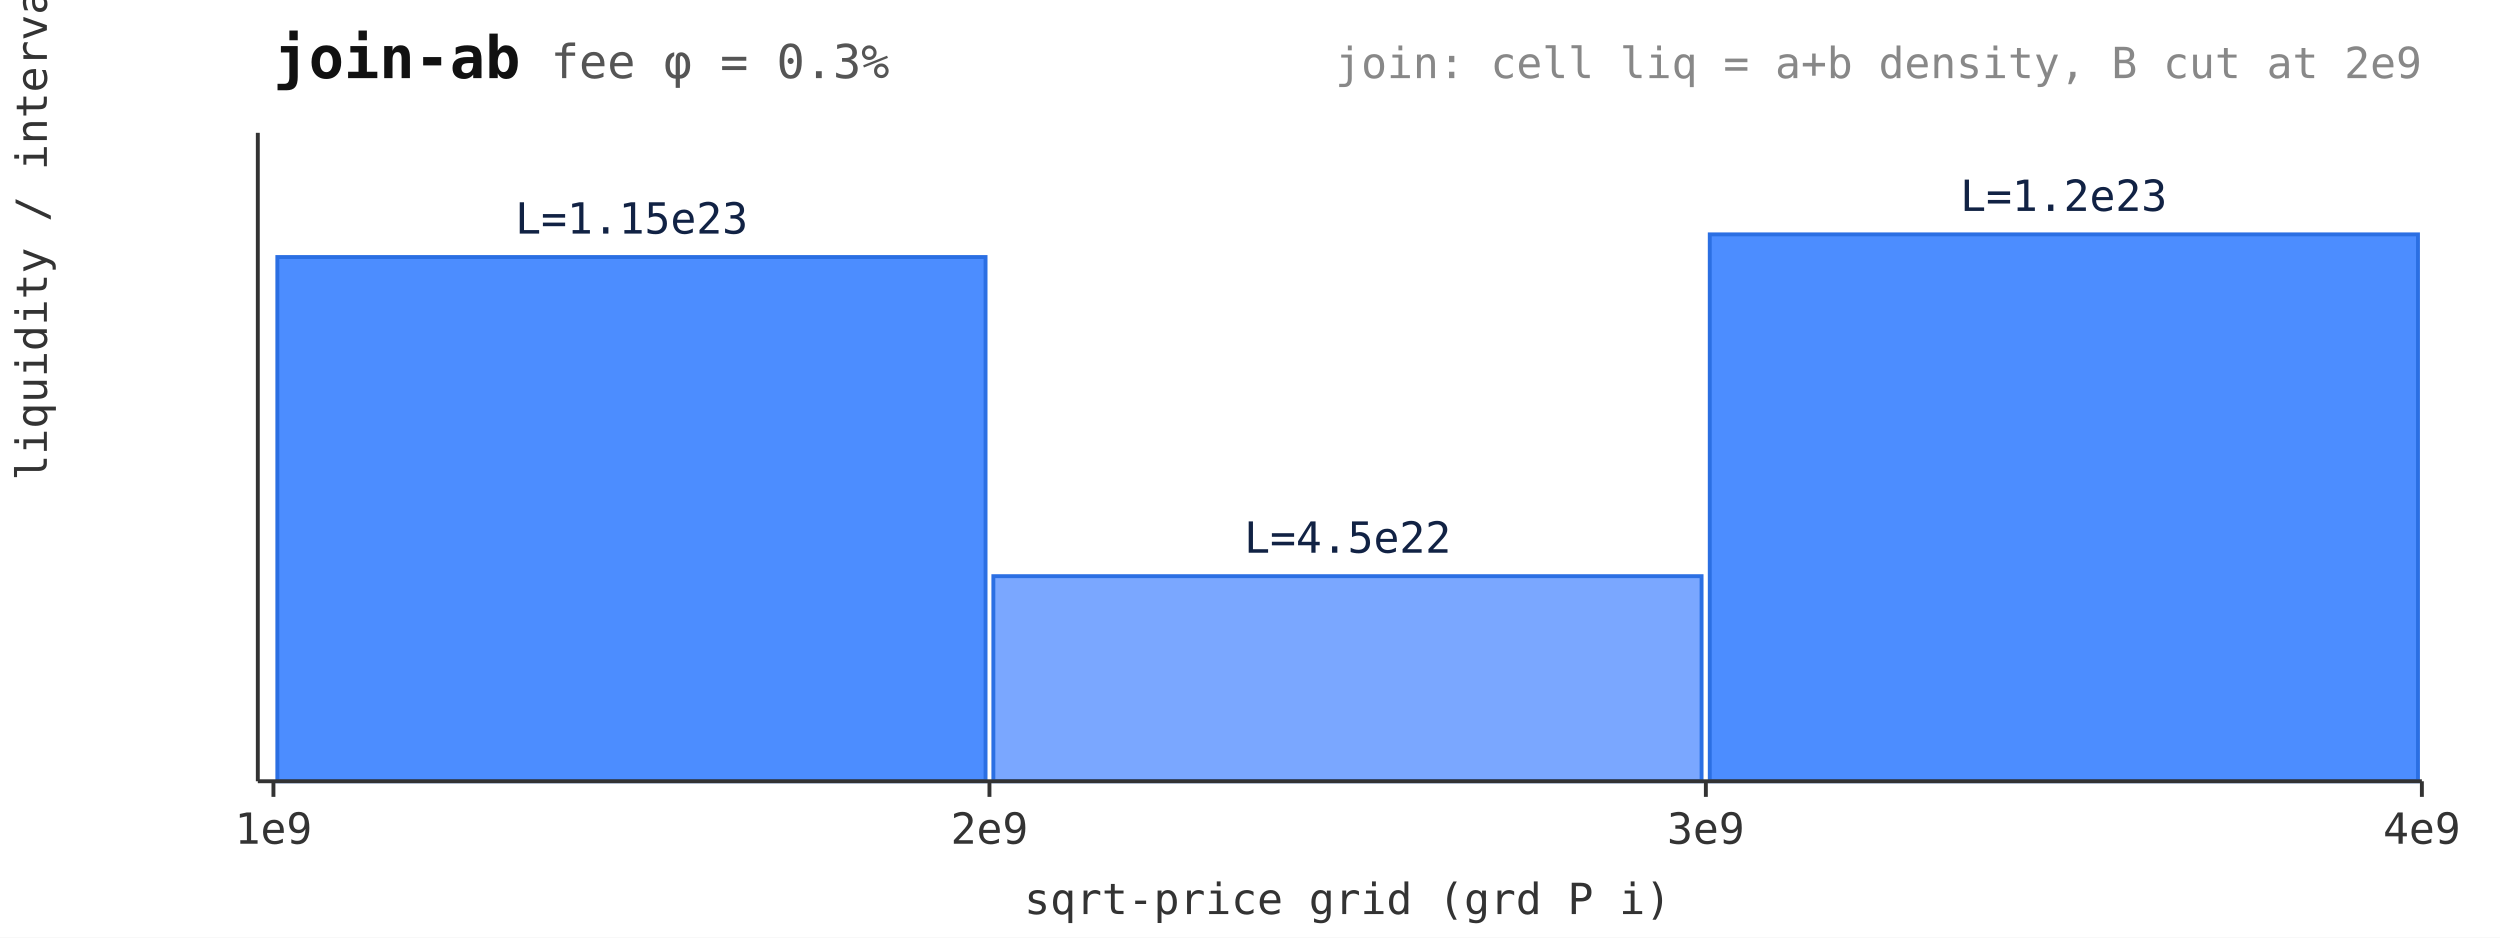
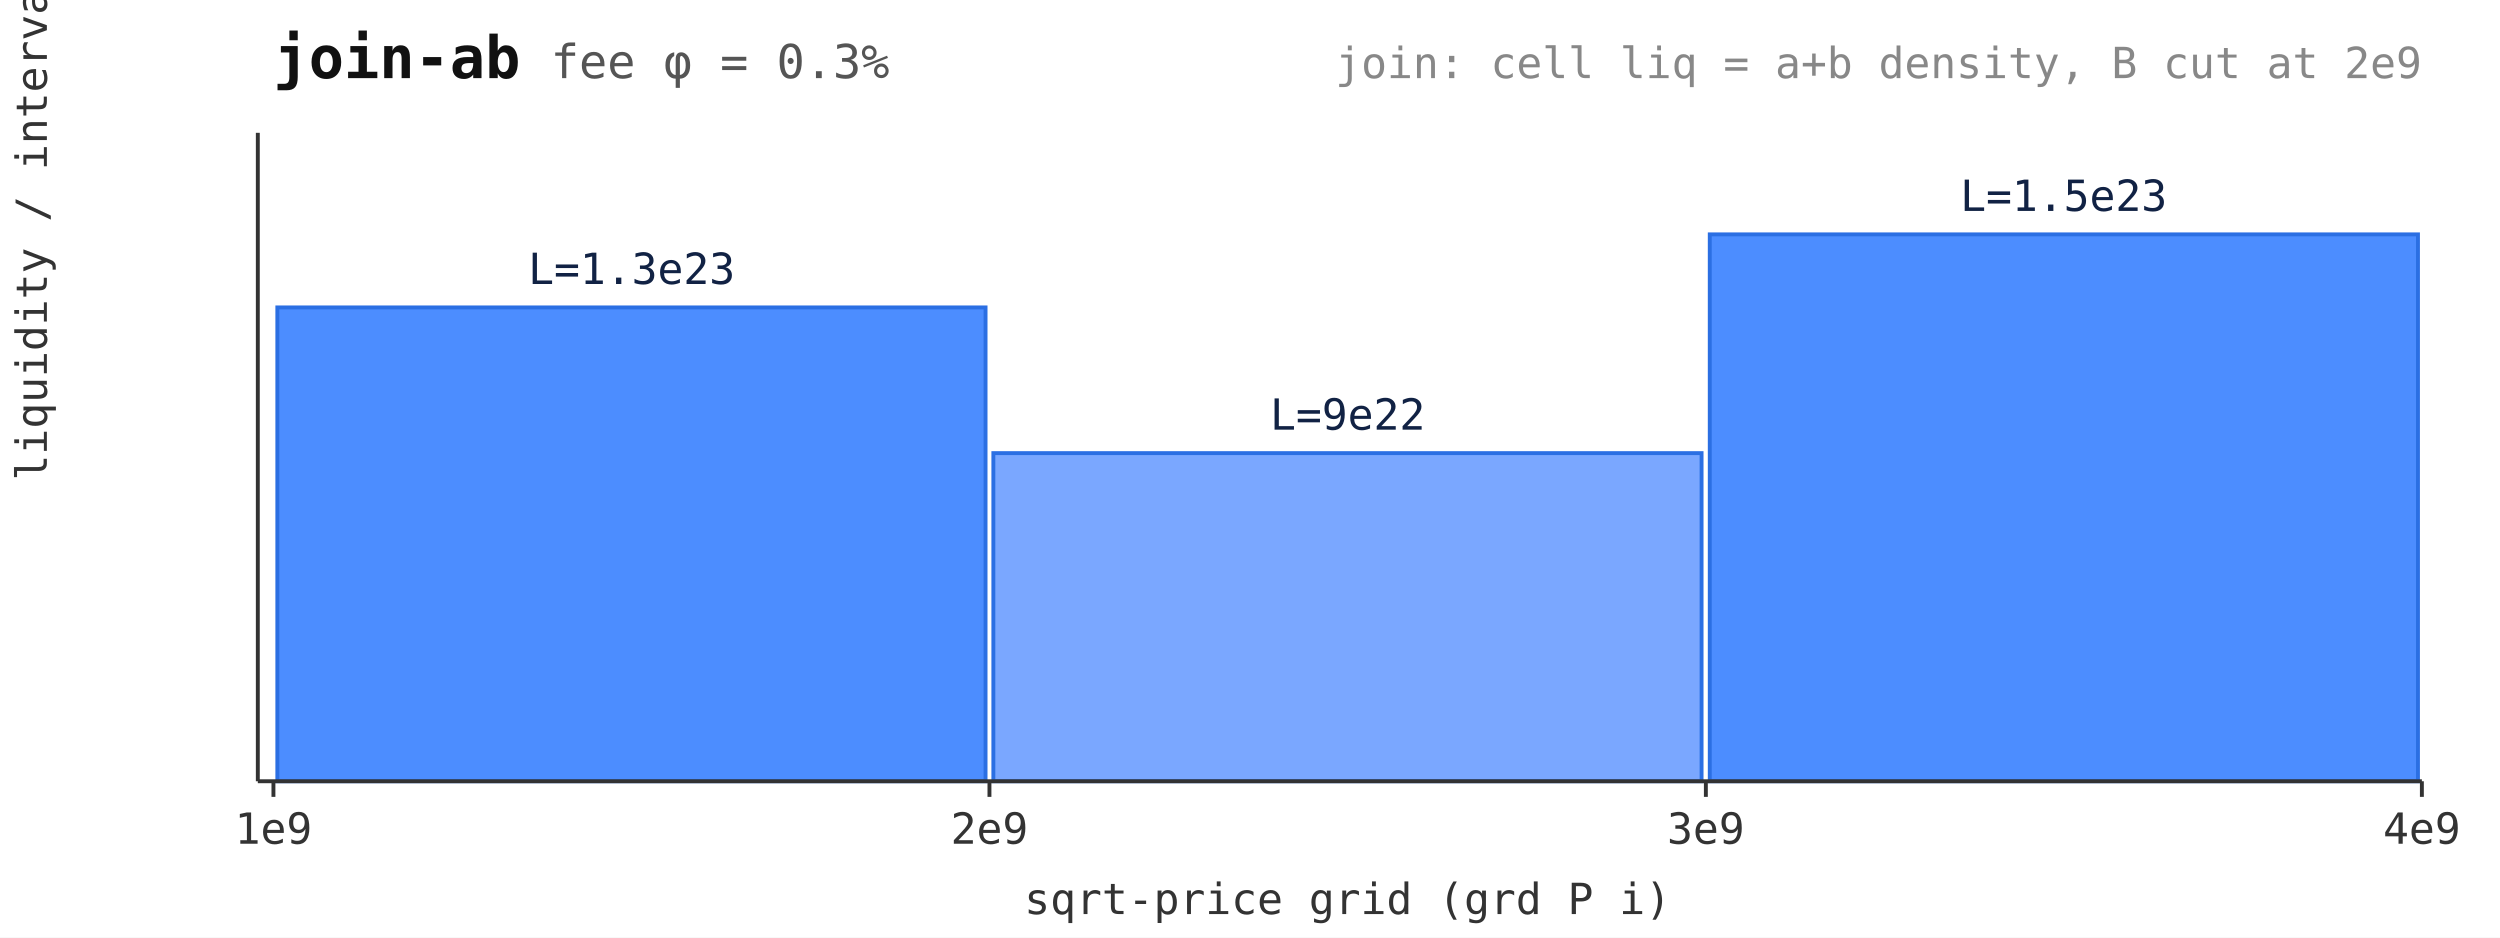
<svg xmlns="http://www.w3.org/2000/svg" width="640" height="240" font-family="ui-monospace,Menlo,monospace">
  <rect width="640" height="240" fill="#ffffff" />
  <text x="70" y="20" font-size="15" font-weight="bold" fill="#111">join-ab</text>
  <text x="141" y="20" font-size="12" fill="#555">fee φ = 0.3%</text>
  <text x="620" y="20" font-size="11" fill="#888" text-anchor="end">join: cell liq = a+b density, B cut at 2e9</text>
-   <rect x="71.0" y="65.8" width="181.3" height="134.2" fill="#4c8dff" stroke="#2b6fe3" />
-   <text x="161.7" y="59.8" font-size="11" fill="#124" text-anchor="middle">L=1.15e23</text>
-   <rect x="254.3" y="147.5" width="181.3" height="52.5" fill="#7aa7ff" stroke="#2b6fe3" />
-   <text x="345.0" y="141.5" font-size="11" fill="#124" text-anchor="middle">L=4.5e22</text>
+   <rect x="71.0" y="78.7" width="181.3" height="121.3" fill="#4c8dff" stroke="#2b6fe3" />
+   <text x="161.7" y="72.7" font-size="11" fill="#124" text-anchor="middle">L=1.3e23</text>
+   <rect x="254.3" y="116.0" width="181.3" height="84.0" fill="#7aa7ff" stroke="#2b6fe3" />
+   <text x="345.0" y="110.0" font-size="11" fill="#124" text-anchor="middle">L=9e22</text>
  <rect x="437.7" y="60.0" width="181.3" height="140.0" fill="#4c8dff" stroke="#2b6fe3" />
-   <text x="528.3" y="54.0" font-size="11" fill="#124" text-anchor="middle">L=1.2e23</text>
+   <text x="528.3" y="54.0" font-size="11" fill="#124" text-anchor="middle">L=1.5e23</text>
  <line x1="66" y1="200" x2="620" y2="200" stroke="#333" />
  <line x1="66" y1="200" x2="66" y2="34" stroke="#333" />
  <text x="6" y="117" font-size="11" fill="#333" transform="rotate(-90 12 117)">liquidity / interval</text>
  <line x1="70.0" y1="200" x2="70.0" y2="204" stroke="#333" />
  <text x="70.0" y="216" font-size="11" fill="#333" text-anchor="middle">1e9</text>
  <line x1="253.3" y1="200" x2="253.3" y2="204" stroke="#333" />
  <text x="253.3" y="216" font-size="11" fill="#333" text-anchor="middle">2e9</text>
  <line x1="436.7" y1="200" x2="436.7" y2="204" stroke="#333" />
  <text x="436.7" y="216" font-size="11" fill="#333" text-anchor="middle">3e9</text>
  <line x1="620.0" y1="200" x2="620.0" y2="204" stroke="#333" />
  <text x="620.0" y="216" font-size="11" fill="#333" text-anchor="middle">4e9</text>
  <text x="345" y="234" font-size="11" fill="#333" text-anchor="middle">sqrt-price grid (grd P i)</text>
</svg>
